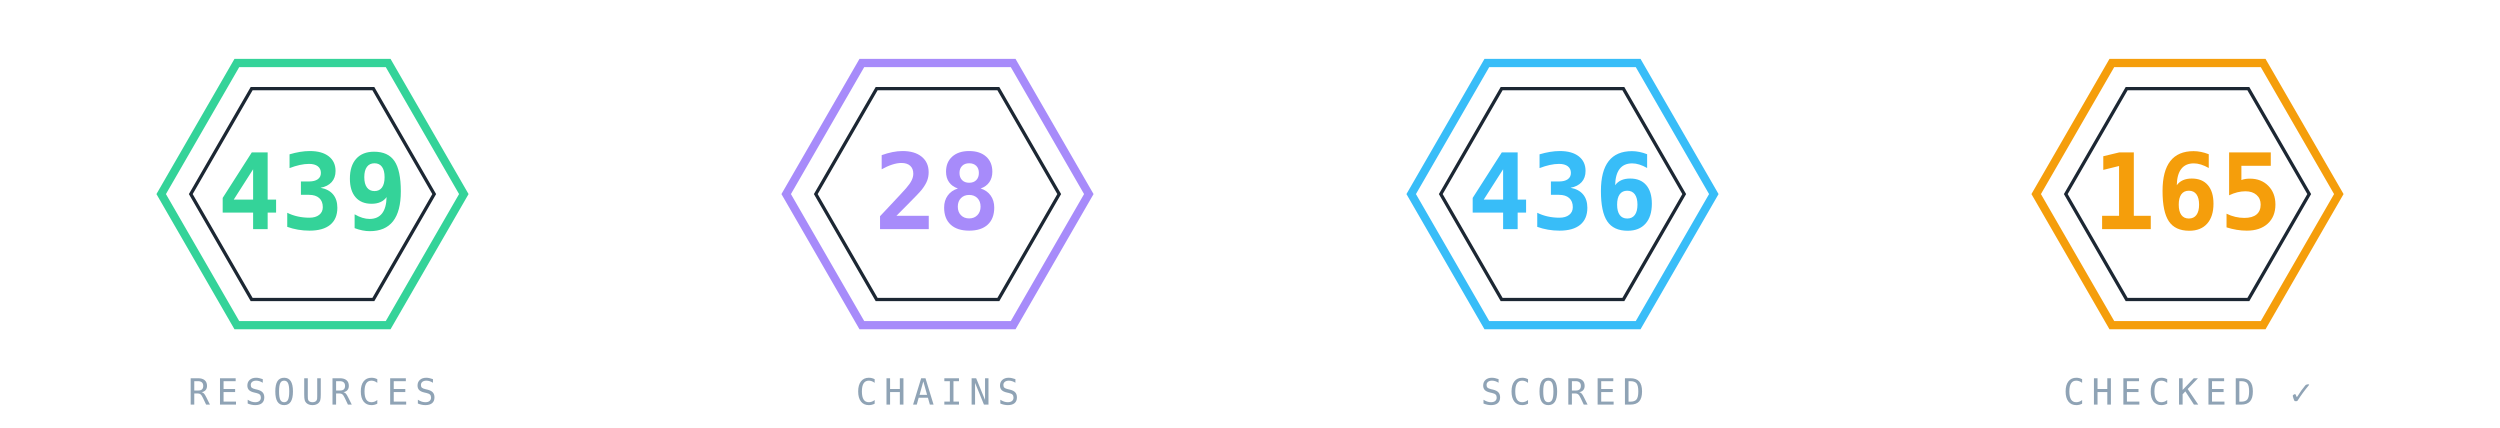
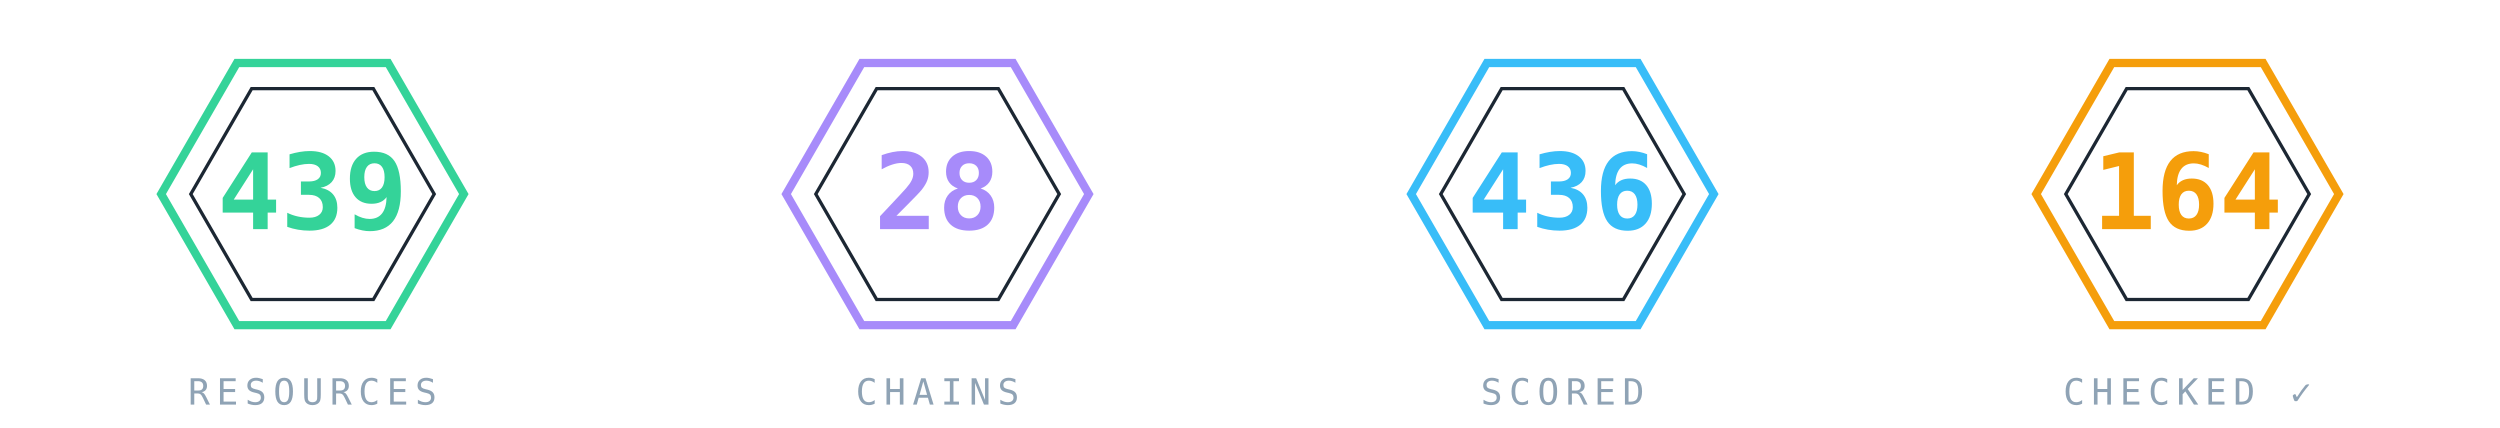
- <svg xmlns="http://www.w3.org/2000/svg" width="1520" height="260" viewBox="0 0 1520 260" role="img" aria-label="439 resources, 28 chains, 436 scored, 165 independently checked">
+ <svg xmlns="http://www.w3.org/2000/svg" width="1520" height="260" viewBox="0 0 1520 260" role="img" aria-label="439 resources, 28 chains, 436 scored, 164 independently checked">
  <g>
    <path d="M98.0 118.0 L144.0 38.3 L236.0 38.3 L282.0 118.0 L236.0 197.7 L144.0 197.7 Z" fill="none" stroke="#34d399" stroke-width="5" />
    <path d="M116.0 118.0 L153.0 53.9 L227.0 53.9 L264.0 118.0 L227.0 182.1 L153.0 182.1 Z" fill="none" stroke="#1c2733" stroke-width="2" />
    <text x="190" y="139.333" text-anchor="middle" font-family="ui-monospace, SFMono-Regular, Menlo, monospace" font-size="64" font-weight="700" fill="#34d399">439</text>
    <text x="190" y="246" text-anchor="middle" font-family="ui-monospace, SFMono-Regular, Menlo, monospace" font-size="22" letter-spacing="4" fill="#8fa3b5">RESOURCES</text>
  </g>
  <g>
    <path d="M478.0 118.0 L524.0 38.3 L616.0 38.3 L662.0 118.0 L616.0 197.7 L524.0 197.7 Z" fill="none" stroke="#a78bfa" stroke-width="5" />
    <path d="M496.0 118.0 L533.0 53.9 L607.0 53.9 L644.0 118.0 L607.0 182.1 L533.0 182.1 Z" fill="none" stroke="#1c2733" stroke-width="2" />
    <text x="570" y="139.333" text-anchor="middle" font-family="ui-monospace, SFMono-Regular, Menlo, monospace" font-size="64" font-weight="700" fill="#a78bfa">28</text>
    <text x="570" y="246" text-anchor="middle" font-family="ui-monospace, SFMono-Regular, Menlo, monospace" font-size="22" letter-spacing="4" fill="#8fa3b5">CHAINS</text>
  </g>
  <g>
    <path d="M858.0 118.0 L904.0 38.3 L996.0 38.3 L1042.0 118.0 L996.0 197.7 L904.0 197.7 Z" fill="none" stroke="#38bdf8" stroke-width="5" />
    <path d="M876.0 118.0 L913.0 53.9 L987.0 53.9 L1024.0 118.0 L987.0 182.1 L913.0 182.1 Z" fill="none" stroke="#1c2733" stroke-width="2" />
    <text x="950" y="139.333" text-anchor="middle" font-family="ui-monospace, SFMono-Regular, Menlo, monospace" font-size="64" font-weight="700" fill="#38bdf8">436</text>
    <text x="950" y="246" text-anchor="middle" font-family="ui-monospace, SFMono-Regular, Menlo, monospace" font-size="22" letter-spacing="4" fill="#8fa3b5">SCORED</text>
  </g>
  <g>
    <path d="M1238.0 118.0 L1284.0 38.3 L1376.0 38.3 L1422.0 118.0 L1376.0 197.7 L1284.0 197.7 Z" fill="none" stroke="#f59e0b" stroke-width="5" />
    <path d="M1256.0 118.0 L1293.0 53.9 L1367.0 53.9 L1404.0 118.0 L1367.0 182.1 L1293.0 182.1 Z" fill="none" stroke="#1c2733" stroke-width="2" />
-     <text x="1330" y="139.333" text-anchor="middle" font-family="ui-monospace, SFMono-Regular, Menlo, monospace" font-size="64" font-weight="700" fill="#f59e0b">165</text>
+     <text x="1330" y="139.333" text-anchor="middle" font-family="ui-monospace, SFMono-Regular, Menlo, monospace" font-size="64" font-weight="700" fill="#f59e0b">164</text>
    <text x="1330" y="246" text-anchor="middle" font-family="ui-monospace, SFMono-Regular, Menlo, monospace" font-size="22" letter-spacing="4" fill="#8fa3b5">CHECKED ✓</text>
  </g>
</svg>
